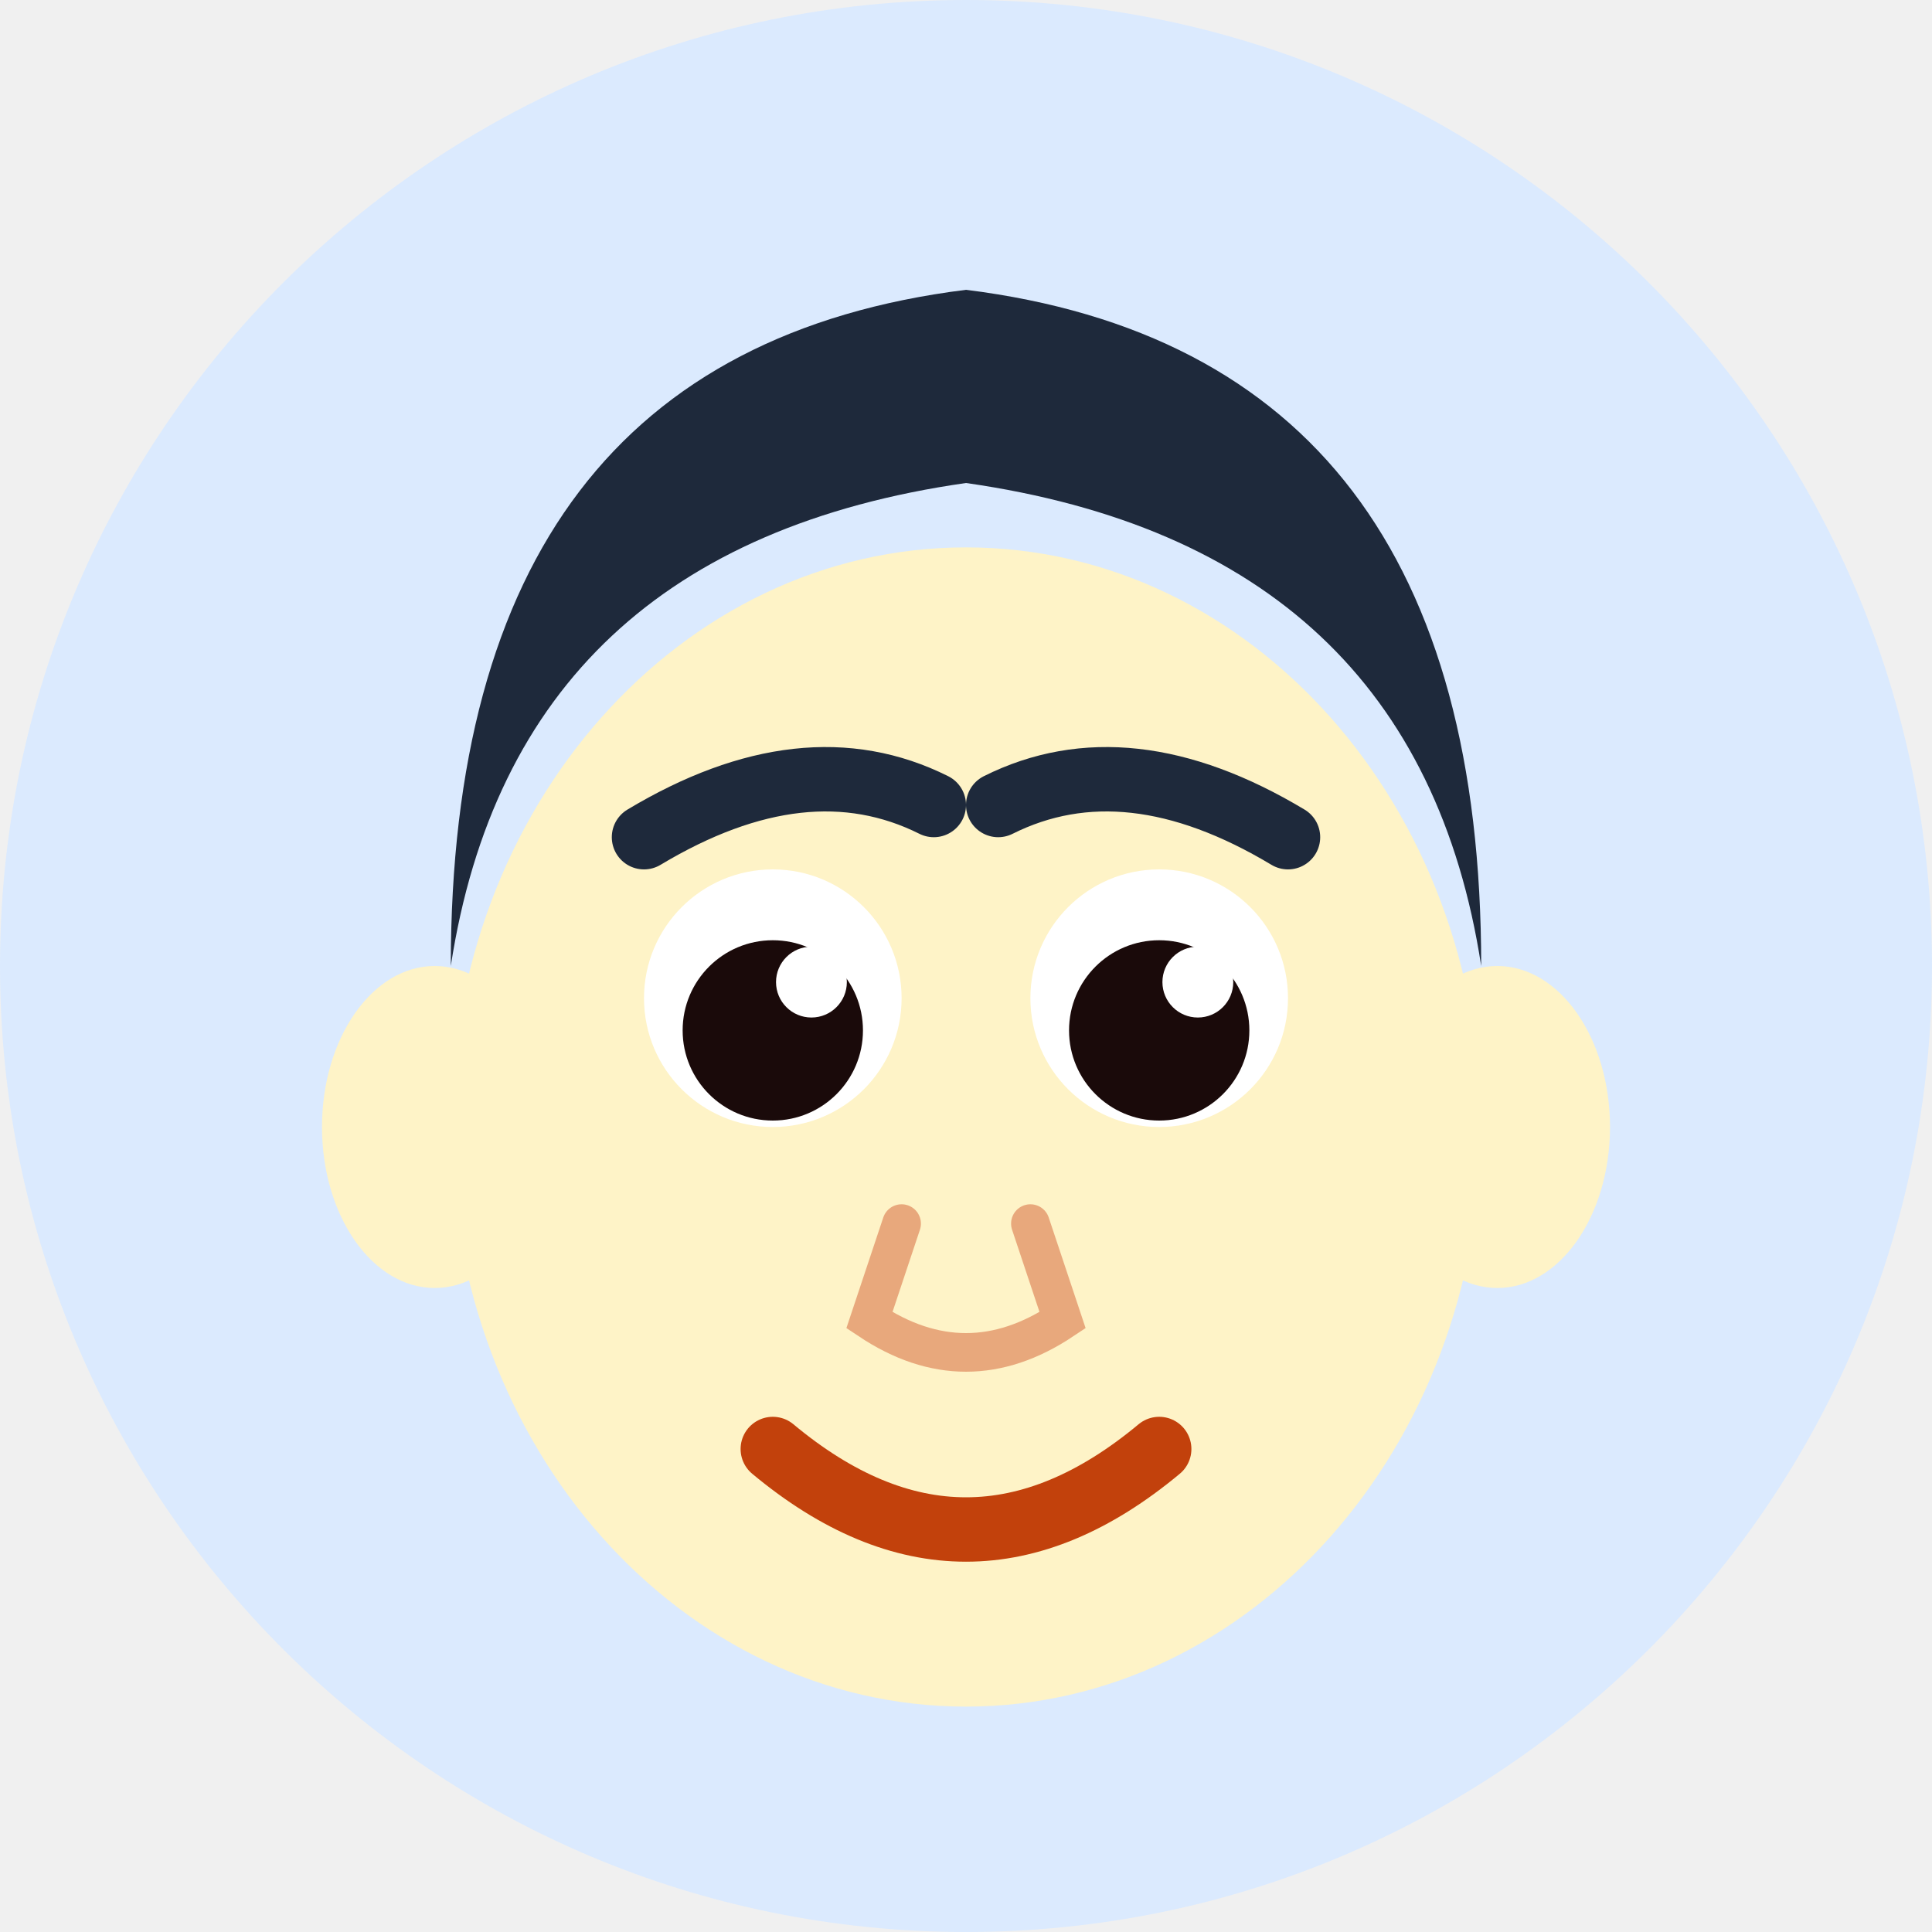
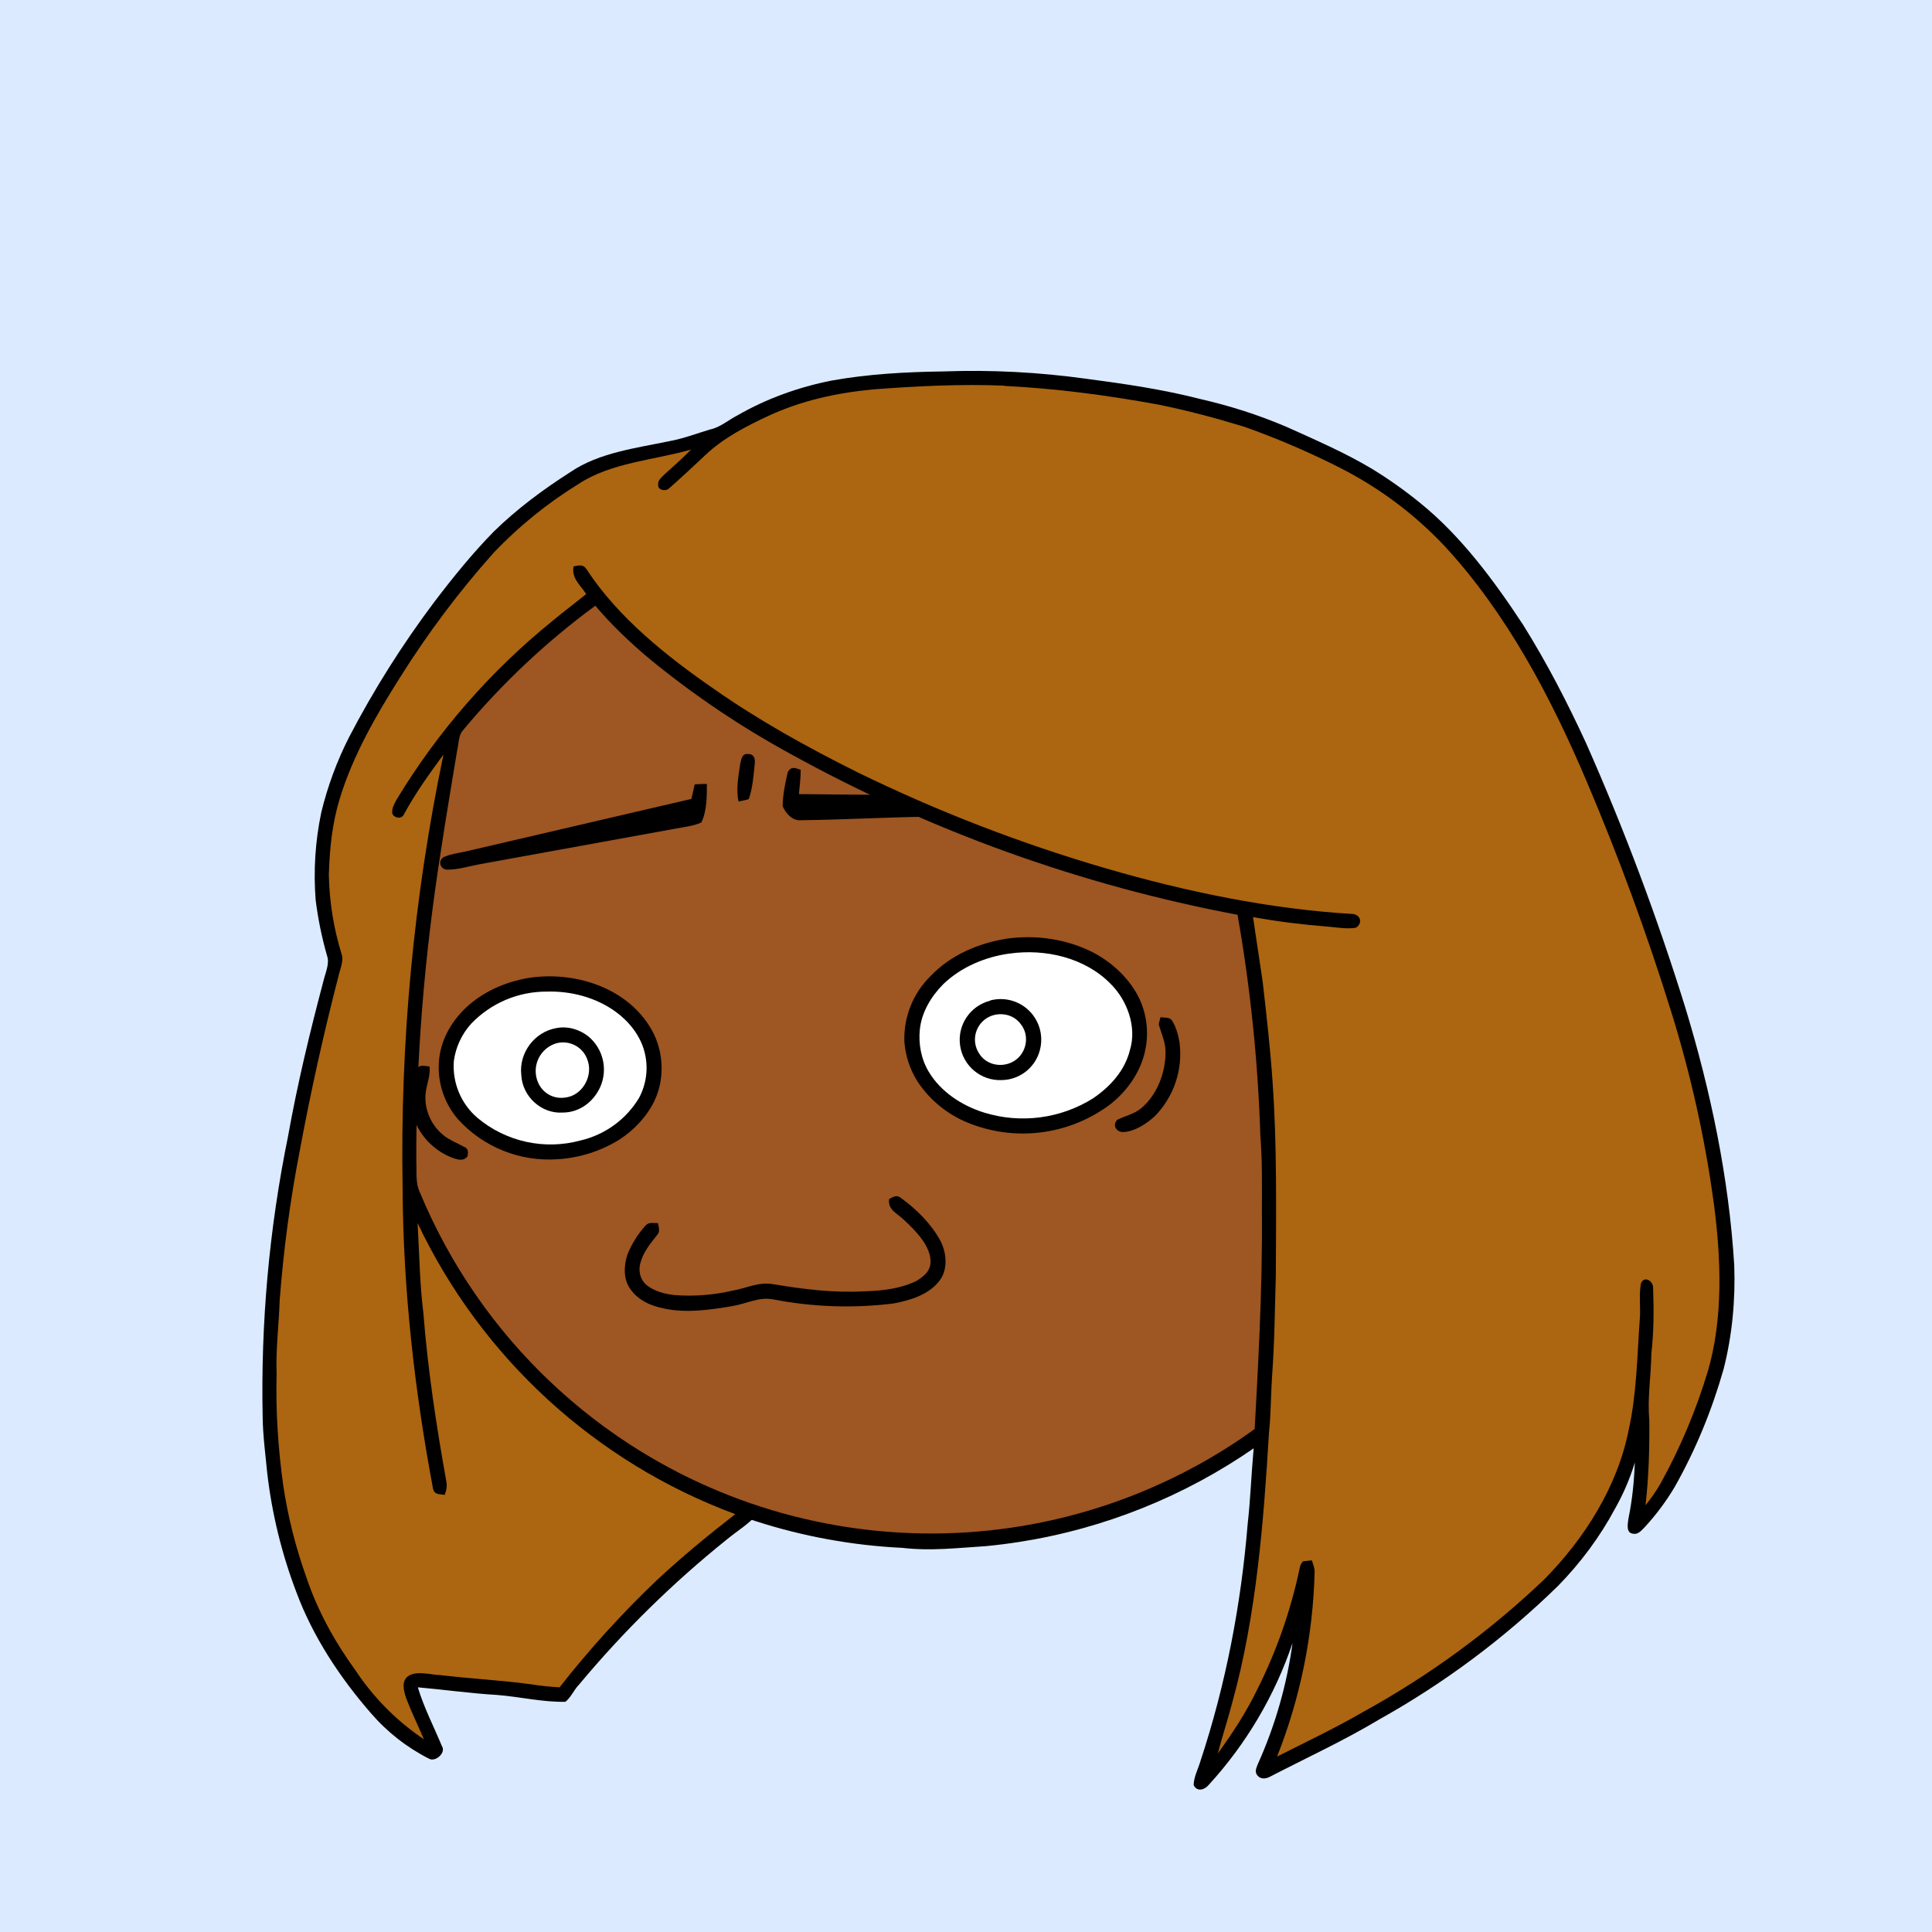
- <svg xmlns="http://www.w3.org/2000/svg" viewBox="0 0 60 60">
-   <circle cx="30" cy="30" r="30" fill="#dbeafe" />
-   <ellipse cx="30" cy="35" rx="16" ry="18" fill="#fef3c7" />
-   <ellipse cx="13.5" cy="35" rx="3.5" ry="5" fill="#fef3c7" />
-   <ellipse cx="46.5" cy="35" rx="3.5" ry="5" fill="#fef3c7" />
-   <path d="M14 30 Q14 11 30 9 Q46 11 46 30 Q44 17 30 15 Q16 17 14 30Z" fill="#1e293b" />
-   <path d="M20 26 Q25 23 29 25" stroke="#1e293b" stroke-width="2" fill="none" stroke-linecap="round" />
-   <path d="M31 25 Q35 23 40 26" stroke="#1e293b" stroke-width="2" fill="none" stroke-linecap="round" />
-   <ellipse cx="24" cy="31" rx="4" ry="4" fill="white" />
-   <ellipse cx="36" cy="31" rx="4" ry="4" fill="white" />
-   <circle cx="24" cy="32" r="2.8" fill="#1a0a0a" />
-   <circle cx="36" cy="32" r="2.8" fill="#1a0a0a" />
-   <circle cx="25.2" cy="30.5" r="1.1" fill="white" />
-   <circle cx="37.2" cy="30.5" r="1.1" fill="white" />
-   <path d="M28 38 L27 41 Q30 43 33 41 L32 38" fill="none" stroke="#e8a87c" stroke-width="1.2" stroke-linecap="round" />
-   <path d="M24 45 Q30 50 36 45" stroke="#c2410c" stroke-width="2" fill="none" stroke-linecap="round" />
+ <svg xmlns="http://www.w3.org/2000/svg" viewBox="0 0 762 762" fill="none" shape-rendering="auto">
+   <mask id="viewboxMask">
+     <rect width="762" height="762" rx="0" ry="0" x="0" y="0" fill="#fff" />
+   </mask>
+   <g mask="url(#viewboxMask)">
+     <rect fill="#dbeafe" width="762" height="762" x="0" y="0" />
+     <path d="M396 164.8a224.8 224.8 0 0 1 104.8 42.4c6.2 4.9 12.5 9.4 18 15a225.4 225.4 0 0 1 71.8 149 58.5 58.5 0 0 1 50.9 42.2 71 71 0 0 1-27.6 76.5c-11 7.7-24.5 12-38 11.7-5 0-10-1.6-15-1.8-1.9 2.2-3.3 4.9-4.8 7.3A223.3 223.3 0 0 1 389 609.8c-11 .7-21.9 2-33 .7a223.7 223.7 0 0 1-178.8-342.3A223.4 223.4 0 0 1 352 163.5c14.6-1.4 29.4-.3 44 1.3Z" fill="#000" />
+     <path fill-rule="evenodd" clip-rule="evenodd" d="M498.8 213.2A216 216 0 0 0 363 169c-13-.2-26.2 1.6-39 4a218 218 0 0 0-113.6 365.5 218.5 218.5 0 0 0 260.4 40.2c35-18.8 64.2-47.3 84.4-81.5l-3-1.6c-2.8-1.4-5.7-3-8-5-2.2-2-.3-5.8 2.7-4.7 1.5.7 3 1.6 4.4 2.4a55 55 0 0 0 59.6-3.6 64.5 64.5 0 0 0 25-69.8 53.1 53.1 0 0 0-24-31 52.6 52.6 0 0 0-47-2.8c-1.6.8-3.4 1.5-5 1.3-2.5-.2-2.8-4.2-.6-5.2 8-4 16.5-5.6 25.4-6.4a217 217 0 0 0-72-146.4c-4.4-4-8.7-8.1-13.9-11.3Zm107.6 196.2c2-1.2 1.3-5.1-1.4-5-2 0-4.2.8-6.2 1.6l-1.4.4a95.1 95.1 0 0 0-25.5 12.4c-2.2 2-2.2 4.4.1 6.2a92 92 0 0 0 5.2 2.8 36 36 0 0 1 13 9.2c-.2 1.9-2 3.4-3.4 4.5l-.2.2c-3.9 3-8.8 5-13.6 7-2.5 1-4.9 2-7.1 3.1-1.7.8-2.6 2.2-1.6 3.9 1 2 3.2 1.1 5 .5l.6-.2 5.4-2.3c5.4-2.3 11-4.5 15.4-8 2.7-2.1 5.1-5.1 5.4-8.7-.5-3.4-2.7-5.7-5.3-7.8a83 83 0 0 0-11.6-7.2l-1.1-.6c5.4-3 10.8-5.6 16.6-7.7l5-1.7a52 52 0 0 0 6.7-2.6Z" fill="#9e5622" />
+     <g transform="translate(-161 -83)">
+       <path d="M558.2 453.2c11.5-1.6 23.7.2 34 5.5 7.6 4 14.3 10.3 18.1 18a32.5 32.5 0 0 1 2.1 21.8c-2 8-7.2 15.2-13.7 20.2a57.4 57.4 0 0 1-54.2 7.8 43.6 43.6 0 0 1-21.4-16.6 34.2 34.2 0 0 1-5.4-15.9 34.5 34.5 0 0 1 10.3-26c8-8.4 18.9-13 30.2-14.8Z" fill="#000" />
+       <path d="M559.2 459.1c14-2 29.7 1.6 39.8 11.9 6.6 6.5 10.4 17 7.7 26-2 8.2-7.7 14.5-14.6 19.2a52 52 0 0 1-43 5.6c-8.7-2.7-17.1-8.2-21.8-16.1-3-5-4.1-11-3.5-16.7.7-6.8 4.5-13.1 9.3-17.9 7-6.7 16.5-10.7 26-12Z" fill="#fff" />
+       <path d="M369.5 468.7c17.6-2.7 37.9 3.4 47.7 19.1 5.5 8.6 6.3 20 2 29.2-3 6.3-8 11.6-13.8 15.4a52 52 0 0 1-24.4 7.8 48.4 48.4 0 0 1-39.4-15.8 31.3 31.3 0 0 1-7.5-22.4c.5-8.3 4.6-15.7 10.5-21.4 6.9-6.5 15.6-10.3 24.9-11.9Z" fill="#000" />
+       <path d="M376.6 474.1c9.6-.3 19.5 2.3 27.3 8 5.2 3.8 9.5 9.2 11.2 15.4a25 25 0 0 1-2.1 18.6 36.6 36.6 0 0 1-23 16.7 44.9 44.9 0 0 1-40.8-9 26.8 26.8 0 0 1-9.2-22.3c.7-5.4 3.1-10.6 6.8-14.7a41 41 0 0 1 29.8-12.7Z" fill="#fff" />
+       <path d="M551.5 477.6a16 16 0 0 1 19.9 18.4A15.8 15.8 0 0 1 556 509a15.9 15.9 0 0 1-4.5-31.3Z" fill="#000" />
+       <path d="M553.6 483.2c4-.7 7.8.6 10.2 4 3 4 2.3 9.8-1.4 13.2-4.4 4-11.8 3.4-15.1-1.7a10 10 0 0 1 6.3-15.5Z" fill="#fff" />
+       <path d="M618.7 484.2c1.7.3 3.6-.2 4.6 1.4 1.6 2.5 2.4 5.6 2.9 8.5a35 35 0 0 1-9.8 29.2c-3.3 3-7.9 6-12.4 6.2-2.8 0-4.3-2.7-2.4-4.8 3.3-1.7 6.6-2.2 9.5-4.6 6.3-5.3 9.6-14 9.6-22.1 0-4-1.6-7.2-2.7-11l.7-2.8ZM380.4 488.5c4.5-.9 9.2.5 12.7 3.3a17 17 0 0 1 4.7 19.8c-2.6 5.9-8.2 10.2-14.8 10.2-8.5.6-16-6.4-16.4-14.8-1-8.7 5.2-17 13.8-18.5Z" fill="#000" />
+       <path d="M379.5 494.8c5.1-2 11 .6 13 5.7 2.8 6.4-1.6 14.7-8.7 15.4a9.9 9.9 0 0 1-10-4.8 11.4 11.4 0 0 1 5.7-16.3Z" fill="#fff" />
+       <path d="M330.4 503.6c.5 4-1.4 7.4-1.6 11.4-.3 6 2.4 12.1 7.3 15.9 2.4 1.9 5 2.8 7.7 4.3 2 .8 1.9 2 1.6 3.9-1.5 1.8-3.3 1.4-5.3.8a26.3 26.3 0 0 1-16-16 25 25 0 0 1 1.4-19.4c1.3-1.9 3-.9 5-.9Z" fill="#000" />
+     </g>
+     <g transform="translate(-161 -83)">
+       <path d="M456 380.4c2.3-.1 2.9 1.7 2.7 3.6-.5 4.7-.8 9.8-2.4 14.2-1.3.4-2.6.6-4 .9-1.1-4.8 0-10.3.7-15.1.4-1.7.8-3.9 3-3.6ZM476.8 386.6c0 3.3-.4 6.4-.7 9.6 41.7.5 83.3.4 125 .8 2.2 0 4 .8 6 1.6-.7 1.5-.3 3.8-2.3 4-8 1.4-16.6.6-24.8 1-17.3.6-34.7 1-52 1.5-17 .2-34 1.2-51 1.4-3.4.4-6.1-2.7-7.3-5.5 0-4.4 1-9.1 2-13.5 1.4-2.4 3-1.6 5-.9ZM439.8 392.2c0 4.9 0 10.8-2.2 15.2-3.3 1.5-7.2 1.8-10.6 2.5l-77 14c-4.2.8-8.7 2.2-13 2.1-2.6-.5-3.3-3.7-.9-5 3.2-1.4 7-1.7 10.4-2.6l87.2-20.3 1.3-5.7c1.6-.2 3.2-.2 4.8-.2Z" fill="#000" />
+     </g>
+     <g transform="translate(-161 -83)">
+       <path d="M516.5 555.6c6 4.4 11.7 10 15.3 16.6 2.6 4.8 3.2 11.7-.4 16.1-4.2 5.4-11.5 7.6-18 8.8a151 151 0 0 1-47.4-1.6c-5.7-1.1-10.2 1.6-16 2.6-8.7 1.5-18.4 2.9-27 1-5.2-1-10.3-3.2-13.4-7.7-2.8-3.9-2.6-9.3-1.1-13.7 1.6-4 4.1-8 7-11.2 1.4-1.7 3.1-1 5-1.1.3 1.8 1 3.2-.4 4.8-2.6 3.3-5.2 6.4-6.4 10.5-1.1 3.3-.3 7 2.4 9.2 3 2.4 7.2 3.5 11 3.9a76 76 0 0 0 23-1.8c5.7-1 10-3.5 15.9-2.5 12 2 23.8 3.5 36 2.8 7-.2 14-1 20.3-4 3.2-1.9 6-4.2 5.7-8.3-.3-6-6.1-11.8-10.3-15.7-2.5-2.6-6.7-4-6-8.4 1.8-.9 3-1.8 4.8-.3Z" fill="#000" />
+     </g>
+     <g transform="translate(-161 -83)" />
+     <g transform="translate(-161 -83)" />
+     <g transform="translate(-161 -83)">
+       <path d="M533 229.5c18.9-.7 37.8.3 56.5 2.9 15.2 2 30.2 4.2 45 8 11.8 2.7 23 6.3 34 11 11.5 5.2 22.7 10 33.6 16.5 6.7 4.1 13.2 8.7 19.3 13.7 16 13 29 30.6 40.3 47.8 9.4 15 17.6 30.9 25 47a962.7 962.7 0 0 1 39 104c10 32.8 17.2 67.2 19.3 101.6.5 13.7-.8 27.7-4.2 41-4.6 16.2-11 31.8-19.3 46.5A95.6 95.6 0 0 1 810 685c-1.7 1.7-3 3.7-5.7 2.7-2-.8-1.2-4.3-1-5.9 1.5-7.3 2.2-14.5 2.5-22A89.9 89.9 0 0 1 798 678c-6 11.2-13.6 21.4-22.5 30.5a333.7 333.7 0 0 1-70.4 52.6c-14 8.4-28.8 15.2-43.3 22.7-1.8.9-3.7 1-5-.7-1-1.5-.3-2.6.2-4.1a173.5 173.5 0 0 0 13.8-48 157.2 157.2 0 0 1-33 55.9c-1.6 2-4.6 3-6 .2 0-3.2 1.8-6.5 2.7-9.6 10-30.3 16-61.7 18.6-93.5 1.1-9.6 1.4-19.3 2.3-29 1.7-31.2 3.6-62.7 3.3-94 0-10 .2-20-.6-30a615 615 0 0 0-9-87.2 590.7 590.7 0 0 1-176.4-63.5 357.4 357.4 0 0 1-55.6-37.5c-7.6-6.4-14.9-13.3-21.3-20.9a295.7 295.7 0 0 0-52.5 49.5c-1.5 2-1.4 5.2-2 7.6-2.2 13.4-4.5 26.8-6.5 40.2-6.3 40.2-9.8 81-9.6 121.8.2 4.2-.4 8.6 1.4 12.4a218.9 218.9 0 0 0 128.8 122.1c2.2.7 3.6 1.8 5.2 3.5-3.3 4.6-8.8 7.7-13.2 11.4a409.5 409.5 0 0 0-58 57c-2 2-3.2 5.1-5.4 6.8-9 .2-18-2-27-2.7-10.4-.6-20.8-2.1-31.2-3 2.4 8 6.3 15.5 9.5 23.2 1.7 2.6-2.5 6.3-5 5a75 75 0 0 1-23-18c-12.2-14-22.9-30.2-29.4-47.7a194.9 194.9 0 0 1-11.5-47c-.7-7.3-1.7-14.6-1.8-22a501.2 501.2 0 0 1 10-110.8c3.7-20.7 8.6-41 14-61.4.7-3 2.5-6.8 1.4-9.8a146 146 0 0 1-4.5-22 122 122 0 0 1 2.2-34.5 136 136 0 0 1 11-29.8 384 384 0 0 1 33.6-53.3c7.3-9.6 15-19.1 23.4-27.7 9.2-9 19.6-16.7 30.4-23.6 11.2-7.6 26-9.4 38.9-12.1 5.5-1 10.7-3 16-4.6 4-.8 7.2-3.7 10.9-5.6 11.5-6.6 24-11.1 37.1-13.7 14.5-2.6 29.3-3.4 44-3.6Z" fill="#000" />
+       <path d="M557 235.2c20.5 1 40.8 3.7 61 7.4 11.3 2.3 22.6 5.3 33.7 8.7a319 319 0 0 1 37.8 16.2 150 150 0 0 1 41.2 30.8c24.6 26.6 42 59.7 56.1 92.9a964 964 0 0 1 33.3 90.7A463.6 463.6 0 0 1 837 558c2.8 21.3 3.7 45-2.4 65.8A226.3 226.3 0 0 1 816 668c-1.7 3-3.8 6-6 8.7 1.3-11.2 1.6-22.5 1.5-33.7-.8-8.7.7-17.3.8-26 1-8.7 1-17.3.7-26 .1-2.8-3.5-5-4.8-1.8-.9 4.7 0 10-.5 14.8-1 14-1.2 29-4.3 42.8-4.4 22.5-17.4 43-33.4 59.2a342.3 342.3 0 0 1-71 52c-11.2 6.5-22.8 12-34.3 17.8a212.6 212.6 0 0 0 14.8-72.8c0-1.7-.6-3-1.1-4.6l-3.5.4c-.9 1-1.2 2-1.4 3.2a196.1 196.1 0 0 1-16.5 47.1c-4.4 9.1-9.8 17.4-15.7 25.5 1.8-6.8 4-13.5 5.8-20.4 9.4-34 12.3-71 14.4-106.2.8-7.3.7-14.7 1.2-22 1-13.3 1.1-26.6 1.5-40 .1-25.4.5-51.2-1.3-76.5-.9-13.2-2.4-26.3-3.9-39.4l-3.8-25.4c9.8 1.8 19.8 3 29.8 3.8 3.5.3 7.4 1 10.8.4 2.6-1.7 2-4.8-1-5.4-32.8-1.9-66-8.8-97.6-18a616.3 616.3 0 0 1-98-37.9c-19.5-9.7-39-20.5-56.8-33-18.4-12.7-37.7-28.1-50-47-1.4-2.2-3-1.6-5.2-1.2-.8 4.8 2.6 7.2 5 10.9-4.4 3.6-9 7-13.3 10.6a271.2 271.2 0 0 0-61.5 70.5c-.7 1.4-1.7 3-1.7 4.6-.4 2.3 3.4 3.5 4.5 1.4 4.5-8.4 10-16 15.7-23.8A771.8 771.8 0 0 0 319.8 552c.2 39.6 4.7 79.3 12 118.2.6 2.5 2.6 2 4.6 2.4.7-1.9 1-3.5.6-5.5-3.9-21.8-7.3-44-9-66.1-1.5-11.8-1.6-23.8-2.3-35.6A225.5 225.5 0 0 0 451 680.2c-10.7 8.3-21 16.8-30.9 26a393.7 393.7 0 0 0-38.4 42.3c-3.8-.2-7.5-.6-11.3-1.2-11.8-1.6-23.7-2.2-35.5-3.6-4-.1-9.3-1.9-12.8.3-3 2-1.8 6-.9 8.8 2.1 5.5 4.7 10.8 7 16.2a97.7 97.7 0 0 1-27-27.2c-8.2-11.3-15-23.6-19.4-36.8a190.7 190.7 0 0 1-9.1-36.2c-2-14.5-3-29.1-2.6-43.8-.4-9.7.9-19.3 1.2-29 1.5-19.8 4.1-39.5 7.9-59 4.3-23.2 9.4-46.2 15.3-69 .6-2.8 2.2-6 1.2-8.8a112.8 112.8 0 0 1-5-31.2c.3-10.2 1.3-20.2 4.3-30 5.2-17.1 14.4-33 23.9-48a365 365 0 0 1 36.9-49.1A167.8 167.8 0 0 1 389 274c12.9-8.6 30-9.5 44.6-13.7-3.4 3.4-6.9 6.6-10.4 9.7-1 1-2.8 2.4-2.6 4-.4 2.2 2.7 3 4.2 1.7 5-4.4 9.8-8.9 14.6-13.4 7-6.6 16.1-11.3 24.7-15.3 13-6 26.7-9 41-10.4 17.3-1.3 34.5-2.2 52-1.5Z" fill="#ac6511" />
+     </g>
+     <g transform="translate(-161 -83)" />
+   </g>
</svg>
